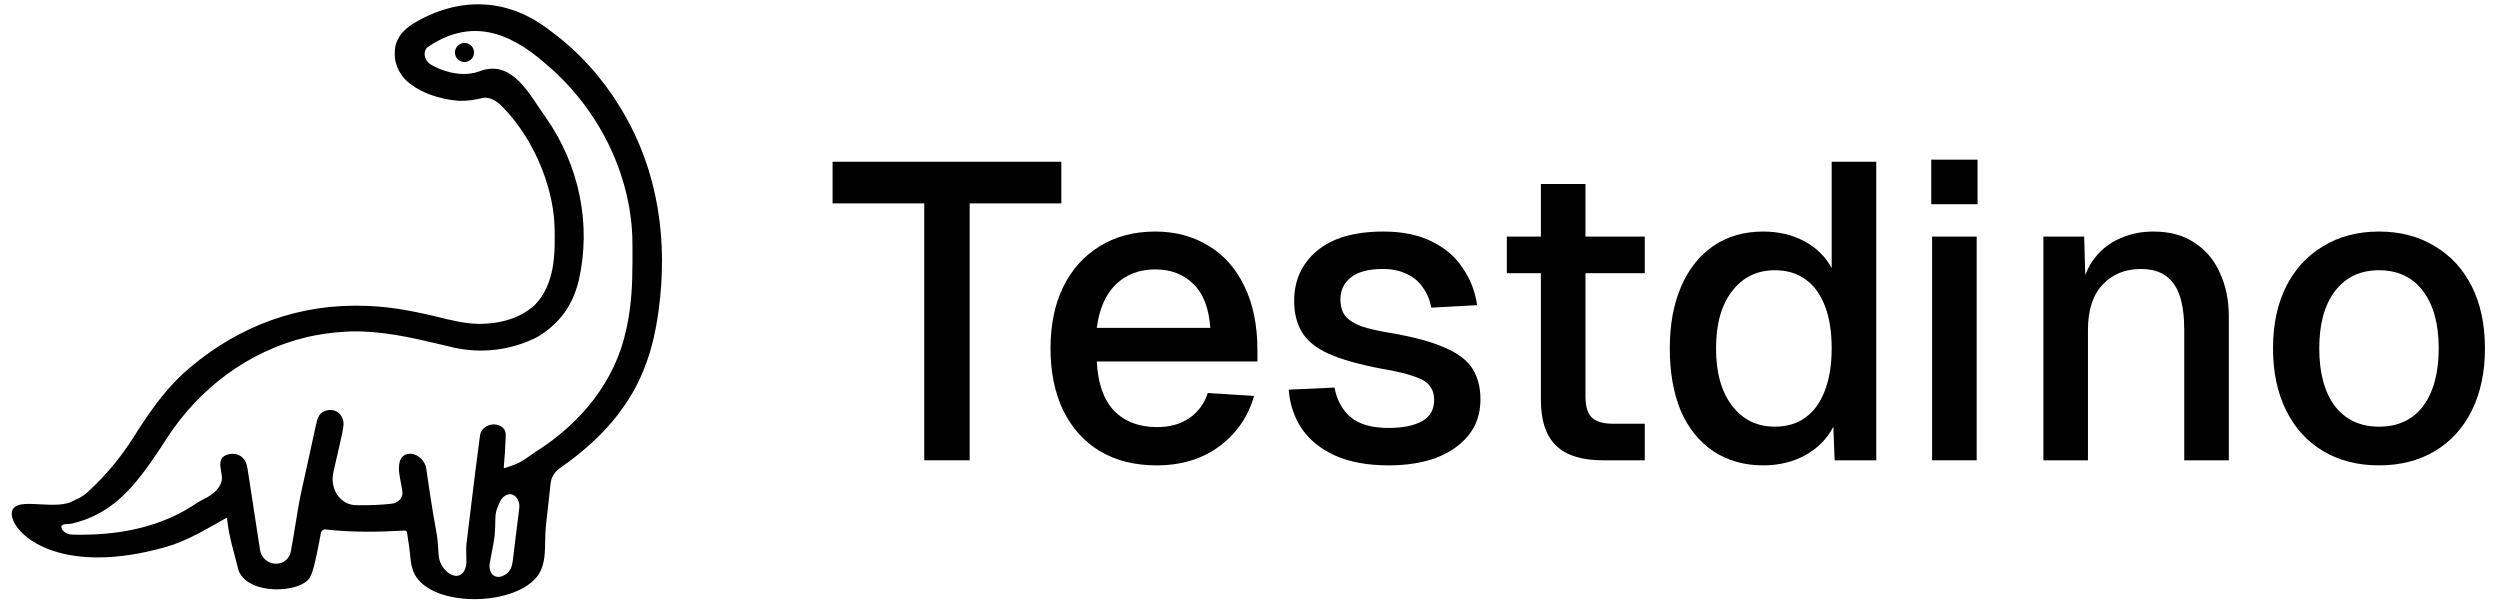
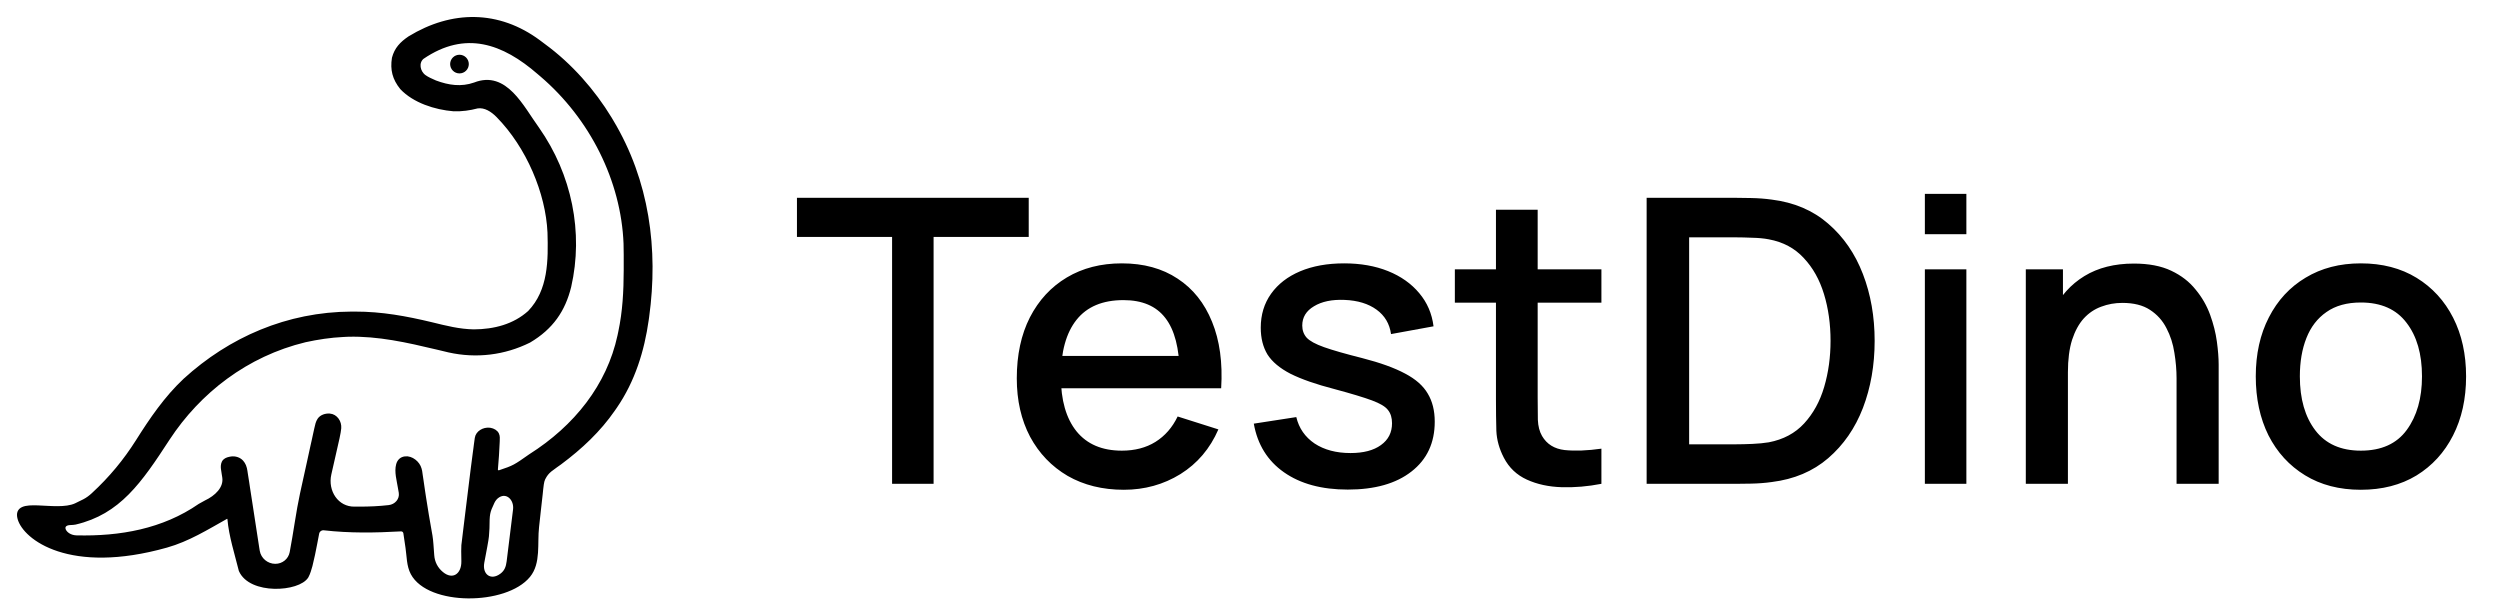
- <svg xmlns="http://www.w3.org/2000/svg" width="116" height="28" viewBox="0 0 116 28" fill="none">
-   <path d="M19.182 1.19C18.792 1.455 18.545 1.717 18.429 2.152C18.343 2.698 18.448 3.123 18.805 3.567C19.399 4.196 20.398 4.52 21.279 4.592C21.671 4.603 22.022 4.554 22.399 4.455C22.769 4.401 23.109 4.624 23.371 4.89C24.807 6.349 25.729 8.544 25.814 10.43C25.85 11.736 25.863 13.189 24.869 14.22C24.148 14.866 23.213 15.11 22.23 15.114C21.54 15.103 20.892 14.937 20.229 14.774C19.007 14.481 17.859 14.268 16.586 14.27C16.507 14.27 16.507 14.27 16.425 14.27C13.383 14.282 10.66 15.48 8.518 17.431C7.611 18.282 6.918 19.303 6.272 20.328C5.677 21.269 4.994 22.094 4.157 22.867C4.029 22.986 3.887 23.09 3.731 23.172C3.592 23.244 3.461 23.309 3.337 23.365C2.383 23.802 0.382 22.994 0.656 24.007C0.905 24.923 3.043 26.602 7.644 25.306C8.667 25.018 9.56 24.461 10.472 23.95C10.536 23.915 10.614 23.957 10.62 24.03C10.688 24.83 10.962 25.675 11.158 26.467C11.63 27.547 13.912 27.404 14.305 26.755C14.393 26.591 14.438 26.419 14.489 26.243C14.576 25.897 14.647 25.549 14.713 25.198C14.727 25.126 14.741 25.053 14.755 24.979C14.772 24.89 14.789 24.802 14.806 24.714C14.834 24.566 14.972 24.465 15.121 24.482C16.348 24.622 17.543 24.602 18.772 24.533C18.87 24.527 18.957 24.598 18.971 24.696C19.005 24.924 19.039 25.159 19.074 25.39C19.135 25.801 19.121 26.241 19.316 26.608C20.094 28.075 23.747 28.052 24.834 26.723C25.337 26.108 25.154 25.194 25.244 24.404C25.274 24.14 25.303 23.877 25.331 23.613C25.358 23.356 25.388 23.099 25.418 22.842C25.425 22.763 25.433 22.684 25.441 22.603C25.483 22.254 25.492 22.178 25.615 21.98C25.699 21.845 25.815 21.732 25.947 21.642C26.038 21.575 26.038 21.575 26.13 21.506C26.227 21.438 26.227 21.438 26.326 21.368C27.307 20.637 28.182 19.816 28.858 18.834C28.886 18.793 28.914 18.753 28.943 18.711C29.805 17.459 30.244 16.03 30.45 14.571C30.457 14.525 30.464 14.478 30.47 14.43C30.91 11.236 30.486 7.997 28.779 5.151C28.751 5.105 28.724 5.06 28.696 5.013C27.905 3.714 26.827 2.48 25.554 1.55C25.476 1.492 25.398 1.433 25.319 1.373C23.4 -0.049 21.2 -0.041 19.182 1.19ZM25.318 2.847C25.359 2.882 25.4 2.917 25.443 2.953C27.826 4.985 29.306 7.965 29.424 10.954C29.434 11.312 29.434 11.67 29.433 12.028C29.433 12.092 29.433 12.155 29.432 12.22C29.429 13.213 29.381 14.184 29.172 15.161C29.16 15.217 29.148 15.274 29.136 15.332C28.624 17.704 27.069 19.663 24.906 21.031C24.194 21.533 24.14 21.571 23.454 21.798C23.369 21.827 23.282 21.758 23.29 21.668C23.326 21.235 23.36 20.802 23.376 20.369C23.377 20.35 23.377 20.335 23.378 20.322C23.382 20.215 23.391 20.102 23.345 20.005C23.286 19.882 23.148 19.811 23.014 19.787C23 19.785 22.986 19.783 22.973 19.781C22.702 19.753 22.403 19.922 22.363 20.192C22.358 20.221 22.354 20.254 22.349 20.292C22.34 20.356 22.331 20.42 22.322 20.486C22.308 20.591 22.308 20.591 22.295 20.699C22.285 20.772 22.275 20.846 22.265 20.921C22.233 21.161 22.202 21.402 22.171 21.642C22.156 21.763 22.156 21.763 22.14 21.886C22.067 22.468 21.996 23.05 21.925 23.632C21.884 23.97 21.843 24.309 21.802 24.647C21.793 24.724 21.784 24.8 21.774 24.879C21.765 24.95 21.757 25.021 21.748 25.094C21.74 25.156 21.733 25.218 21.725 25.282C21.714 25.358 21.719 25.678 21.726 26.035C21.739 26.708 21.229 27.044 20.711 26.614C20.445 26.393 20.293 26.099 20.267 25.753C20.242 25.413 20.221 25.032 20.185 24.829C20.176 24.779 20.167 24.73 20.158 24.678C20.059 24.12 19.963 23.562 19.878 23.002C19.864 22.911 19.85 22.82 19.836 22.726C19.81 22.553 19.785 22.379 19.76 22.206C19.748 22.127 19.736 22.049 19.724 21.968C19.715 21.9 19.705 21.831 19.695 21.761C19.687 21.724 19.678 21.689 19.669 21.654C19.59 21.365 19.27 21.106 18.973 21.142C18.791 21.165 18.678 21.274 18.629 21.45C18.536 21.786 18.659 22.199 18.71 22.524C18.725 22.608 18.739 22.692 18.754 22.778C18.805 23.12 18.544 23.416 18.2 23.455C17.736 23.508 17.275 23.529 16.797 23.528C16.725 23.528 16.653 23.528 16.579 23.528C15.732 23.547 15.197 22.722 15.385 21.896C15.397 21.843 15.409 21.789 15.421 21.734C15.471 21.512 15.521 21.291 15.573 21.07C15.754 20.289 15.834 19.941 15.853 19.718C15.879 19.425 15.682 19.133 15.389 19.11C15.204 19.096 14.992 19.162 14.889 19.317C14.809 19.437 14.78 19.574 14.742 19.748C14.723 19.833 14.704 19.917 14.685 20.004C14.665 20.096 14.646 20.188 14.625 20.283C14.604 20.38 14.583 20.477 14.561 20.573C14.504 20.83 14.448 21.086 14.393 21.343C14.305 21.745 14.216 22.148 14.127 22.551C14.105 22.65 14.084 22.75 14.062 22.849C13.886 23.648 13.749 24.719 13.575 25.621C13.504 25.988 13.182 26.243 12.808 26.243C12.405 26.243 12.052 25.949 11.985 25.552C11.976 25.495 11.968 25.449 11.964 25.421C11.898 24.985 11.831 24.551 11.763 24.116C11.722 23.852 11.681 23.589 11.642 23.325C11.604 23.07 11.564 22.816 11.524 22.561C11.509 22.464 11.494 22.367 11.48 22.27C11.46 22.134 11.438 21.998 11.416 21.862C11.411 21.827 11.405 21.791 11.4 21.755C11.387 21.67 11.37 21.586 11.336 21.507C11.304 21.434 11.267 21.375 11.219 21.321C11.096 21.182 10.9 21.123 10.716 21.148C10.69 21.151 10.665 21.156 10.635 21.162C10.514 21.19 10.4 21.235 10.347 21.348C10.307 21.432 10.299 21.546 10.311 21.639C10.323 21.728 10.336 21.816 10.351 21.904C10.36 21.955 10.367 22 10.374 22.041C10.459 22.574 9.994 22.997 9.507 23.227C9.411 23.279 9.316 23.331 9.221 23.384C7.487 24.584 5.438 24.942 3.368 24.893C2.768 24.879 2.499 24.237 3.099 24.231C3.154 24.23 3.256 24.225 3.309 24.212C5.378 23.729 6.387 22.263 7.717 20.218C9.184 17.983 11.437 16.229 14.226 15.555C14.82 15.426 15.425 15.333 16.035 15.305C16.113 15.301 16.19 15.297 16.27 15.293C17.703 15.258 19.077 15.57 20.453 15.897C20.532 15.916 20.532 15.916 20.613 15.935C20.758 15.97 20.903 16.005 21.047 16.04C22.354 16.331 23.679 16.166 24.86 15.58C25.925 14.95 26.493 14.117 26.77 12.999C27.357 10.432 26.804 7.707 25.256 5.5C24.512 4.478 23.742 2.814 22.274 3.391C21.637 3.615 21.022 3.525 20.403 3.293C20.204 3.206 20.033 3.131 19.89 3.029C19.593 2.816 19.51 2.36 19.787 2.122C21.826 0.726 23.642 1.39 25.318 2.847ZM23.398 22.925C23.829 22.668 24.241 23.09 24.179 23.588C24.08 24.389 23.966 25.309 23.874 26.053C23.841 26.321 23.763 26.529 23.549 26.692C23.032 27.083 22.525 26.722 22.646 26.085C22.746 25.553 22.851 25.014 22.865 24.849C22.875 24.724 22.883 24.598 22.89 24.472C22.898 23.79 22.898 23.718 23.131 23.23C23.191 23.105 23.278 22.996 23.398 22.925Z" fill="black" stroke="black" stroke-width="0.171" />
-   <circle cx="21.553" cy="2.435" r="0.443" fill="black" />
-   <path d="M42.885 21.358V9.437H38.632V7.505H49.246V9.437H44.992V21.358H42.885Z" fill="black" />
-   <path d="M53.661 21.593C52.647 21.593 51.769 21.371 51.027 20.929C50.299 20.487 49.733 19.856 49.33 19.037C48.939 18.217 48.744 17.261 48.744 16.168C48.744 15.076 48.939 14.126 49.33 13.32C49.733 12.5 50.299 11.869 51.027 11.427C51.755 10.972 52.614 10.744 53.602 10.744C54.539 10.744 55.365 10.965 56.081 11.408C56.796 11.837 57.349 12.461 57.739 13.281C58.142 14.1 58.344 15.089 58.344 16.246V16.773H50.89C50.943 17.788 51.209 18.549 51.69 19.056C52.185 19.563 52.848 19.817 53.681 19.817C54.292 19.817 54.799 19.674 55.203 19.388C55.606 19.102 55.885 18.718 56.041 18.236L58.188 18.373C57.914 19.336 57.375 20.116 56.568 20.715C55.775 21.3 54.806 21.593 53.661 21.593ZM50.89 15.212H56.158C56.093 14.289 55.827 13.606 55.358 13.164C54.903 12.721 54.318 12.5 53.602 12.5C52.861 12.5 52.25 12.734 51.769 13.203C51.3 13.658 51.008 14.328 50.89 15.212Z" fill="black" />
-   <path d="M64.439 21.593C63.464 21.593 62.638 21.443 61.961 21.144C61.298 20.845 60.784 20.435 60.42 19.915C60.056 19.381 59.848 18.77 59.796 18.08L61.922 17.983C62.026 18.555 62.273 19.011 62.664 19.349C63.054 19.687 63.646 19.856 64.439 19.856C65.09 19.856 65.603 19.752 65.981 19.544C66.358 19.336 66.546 19.004 66.546 18.549C66.546 18.302 66.481 18.093 66.351 17.924C66.234 17.742 66 17.593 65.649 17.476C65.298 17.346 64.777 17.222 64.088 17.105C63.06 16.91 62.254 16.682 61.669 16.422C61.083 16.162 60.667 15.83 60.42 15.427C60.173 15.024 60.049 14.536 60.049 13.963C60.049 13.014 60.4 12.24 61.103 11.642C61.818 11.043 62.846 10.744 64.186 10.744C65.083 10.744 65.838 10.9 66.449 11.212C67.06 11.512 67.535 11.921 67.873 12.442C68.225 12.949 68.446 13.521 68.537 14.159L66.41 14.276C66.345 13.912 66.215 13.599 66.02 13.339C65.838 13.066 65.59 12.858 65.278 12.715C64.966 12.559 64.595 12.481 64.166 12.481C63.503 12.481 63.008 12.611 62.683 12.871C62.358 13.131 62.195 13.469 62.195 13.886C62.195 14.198 62.267 14.451 62.41 14.646C62.566 14.841 62.813 15.004 63.151 15.134C63.49 15.251 63.938 15.355 64.498 15.446C65.577 15.629 66.423 15.856 67.034 16.129C67.646 16.389 68.075 16.715 68.322 17.105C68.569 17.495 68.693 17.97 68.693 18.529C68.693 19.18 68.511 19.732 68.146 20.188C67.782 20.643 67.281 20.994 66.644 21.241C66.007 21.475 65.272 21.593 64.439 21.593Z" fill="black" />
-   <path d="M74.385 21.358C73.396 21.358 72.668 21.131 72.2 20.675C71.731 20.22 71.497 19.511 71.497 18.549V8.539H73.566V18.393C73.566 18.874 73.67 19.206 73.878 19.388C74.086 19.57 74.404 19.661 74.834 19.661H76.317V21.358H74.385ZM69.917 12.676V10.978H76.317V12.676H69.917Z" fill="black" />
-   <path d="M81.809 21.593C80.925 21.593 80.151 21.371 79.487 20.929C78.837 20.487 78.336 19.863 77.985 19.056C77.647 18.236 77.478 17.274 77.478 16.168C77.478 15.063 77.653 14.107 78.004 13.3C78.356 12.481 78.856 11.85 79.507 11.408C80.157 10.965 80.925 10.744 81.809 10.744C82.525 10.744 83.162 10.894 83.721 11.193C84.281 11.492 84.703 11.908 84.99 12.442V7.505H87.058V21.358H85.126L85.068 19.797C84.781 20.357 84.346 20.799 83.76 21.124C83.188 21.436 82.538 21.593 81.809 21.593ZM82.356 19.797C82.915 19.797 83.39 19.654 83.78 19.368C84.17 19.082 84.469 18.666 84.677 18.119C84.885 17.573 84.99 16.923 84.99 16.168C84.99 15.388 84.885 14.731 84.677 14.198C84.469 13.651 84.17 13.242 83.78 12.969C83.39 12.682 82.915 12.539 82.356 12.539C81.523 12.539 80.86 12.864 80.365 13.515C79.871 14.152 79.624 15.037 79.624 16.168C79.624 17.287 79.871 18.172 80.365 18.822C80.86 19.472 81.523 19.797 82.356 19.797Z" fill="black" />
-   <path d="M89.649 21.358V10.978H91.718V21.358H89.649ZM89.61 9.476V7.408H91.757V9.476H89.61Z" fill="black" />
-   <path d="M94.813 21.358V10.978H96.706L96.784 13.749L96.53 13.612C96.647 12.936 96.868 12.39 97.193 11.973C97.519 11.557 97.915 11.252 98.383 11.056C98.852 10.848 99.359 10.744 99.905 10.744C100.686 10.744 101.33 10.92 101.837 11.271C102.357 11.609 102.748 12.077 103.008 12.676C103.281 13.261 103.417 13.931 103.417 14.685V21.358H101.349V15.31C101.349 14.698 101.284 14.185 101.154 13.768C101.024 13.352 100.809 13.034 100.51 12.812C100.211 12.591 99.821 12.481 99.34 12.481C98.611 12.481 98.019 12.721 97.564 13.203C97.109 13.684 96.881 14.386 96.881 15.31V21.358H94.813Z" fill="black" />
-   <path d="M110.385 21.593C109.396 21.593 108.531 21.371 107.79 20.929C107.049 20.487 106.476 19.856 106.073 19.037C105.67 18.217 105.468 17.261 105.468 16.168C105.468 15.063 105.67 14.107 106.073 13.3C106.476 12.494 107.049 11.869 107.79 11.427C108.531 10.972 109.396 10.744 110.385 10.744C111.374 10.744 112.239 10.972 112.98 11.427C113.721 11.869 114.294 12.494 114.697 13.3C115.1 14.107 115.302 15.063 115.302 16.168C115.302 17.261 115.1 18.217 114.697 19.037C114.294 19.856 113.721 20.487 112.98 20.929C112.239 21.371 111.374 21.593 110.385 21.593ZM110.385 19.797C111.269 19.797 111.952 19.479 112.434 18.841C112.915 18.191 113.156 17.3 113.156 16.168C113.156 15.037 112.915 14.152 112.434 13.515C111.952 12.864 111.269 12.539 110.385 12.539C109.513 12.539 108.831 12.864 108.336 13.515C107.855 14.152 107.614 15.037 107.614 16.168C107.614 17.3 107.855 18.191 108.336 18.841C108.831 19.479 109.513 19.797 110.385 19.797Z" fill="black" />
+ <svg xmlns="http://www.w3.org/2000/svg" width="133" height="32" viewBox="0 0 133 32" fill="none">
+   <path d="M21.789 2.014C21.352 2.31 21.075 2.604 20.945 3.092C20.849 3.703 20.967 4.18 21.367 4.677C22.033 5.382 23.151 5.745 24.139 5.826C24.578 5.838 24.972 5.784 25.394 5.673V5.673C25.809 5.612 26.19 5.862 26.484 6.16C28.093 7.796 29.127 10.255 29.222 12.368C29.262 13.832 29.276 15.461 28.162 16.616C27.355 17.34 26.306 17.613 25.206 17.618C24.432 17.606 23.706 17.419 22.963 17.237C21.593 16.909 20.307 16.67 18.88 16.672C18.791 16.672 18.791 16.672 18.7 16.672C15.291 16.686 12.239 18.028 9.839 20.215C8.822 21.169 8.045 22.312 7.32 23.462C6.654 24.516 5.889 25.441 4.951 26.306V26.306C4.807 26.44 4.648 26.558 4.474 26.648C4.318 26.73 4.171 26.802 4.032 26.865C2.963 27.354 0.72 26.449 1.028 27.584C1.306 28.611 3.703 30.492 8.859 29.04C10.005 28.718 11.006 28.093 12.028 27.521C12.099 27.481 12.188 27.529 12.194 27.61V27.61C12.27 28.507 12.577 29.454 12.797 30.342C13.326 31.552 15.883 31.391 16.323 30.665C16.422 30.481 16.472 30.287 16.529 30.091C16.627 29.702 16.707 29.312 16.781 28.919C16.796 28.838 16.812 28.757 16.828 28.674C16.847 28.575 16.866 28.476 16.885 28.376C16.916 28.211 17.071 28.098 17.238 28.117V28.117C18.613 28.273 19.953 28.251 21.329 28.174C21.44 28.168 21.537 28.247 21.553 28.356V28.356C21.591 28.612 21.629 28.875 21.668 29.134C21.737 29.595 21.721 30.088 21.939 30.499C22.812 32.143 26.905 32.118 28.123 30.629C28.687 29.94 28.482 28.914 28.583 28.029V28.029C28.616 27.734 28.649 27.439 28.68 27.143C28.711 26.855 28.744 26.567 28.777 26.279C28.786 26.191 28.795 26.102 28.804 26.011C28.851 25.62 28.861 25.535 28.999 25.313C29.093 25.162 29.223 25.035 29.371 24.934V24.934C29.473 24.859 29.473 24.859 29.576 24.782C29.685 24.705 29.685 24.705 29.795 24.627C30.895 23.808 31.876 22.887 32.633 21.787C32.664 21.741 32.696 21.696 32.729 21.649C33.695 20.246 34.187 18.645 34.418 17.01C34.425 16.958 34.432 16.906 34.44 16.852C34.933 13.272 34.457 9.643 32.544 6.453C32.514 6.401 32.483 6.35 32.452 6.298C31.566 4.842 30.357 3.46 28.93 2.417C28.843 2.352 28.756 2.286 28.666 2.219C26.517 0.625 24.051 0.634 21.789 2.014ZM28.666 3.87C28.712 3.909 28.758 3.949 28.806 3.989C31.477 6.267 33.136 9.606 33.268 12.956C33.279 13.357 33.279 13.758 33.277 14.16C33.277 14.231 33.277 14.302 33.277 14.375C33.273 15.488 33.219 16.576 32.985 17.671C32.972 17.734 32.959 17.797 32.945 17.862C32.371 20.521 30.628 22.717 28.204 24.25C27.406 24.812 27.345 24.854 26.577 25.109C26.481 25.141 26.384 25.064 26.393 24.963V24.963C26.434 24.479 26.472 23.993 26.489 23.507C26.49 23.486 26.491 23.47 26.491 23.455C26.497 23.335 26.506 23.208 26.454 23.1V23.1C26.389 22.962 26.234 22.882 26.084 22.855C26.068 22.852 26.053 22.85 26.038 22.849C25.734 22.817 25.399 23.006 25.354 23.308C25.349 23.342 25.344 23.379 25.338 23.422C25.328 23.493 25.318 23.565 25.308 23.639C25.293 23.757 25.293 23.757 25.278 23.877C25.267 23.959 25.255 24.041 25.244 24.126C25.208 24.395 25.173 24.665 25.139 24.934C25.122 25.07 25.122 25.07 25.105 25.207C25.022 25.859 24.943 26.512 24.864 27.164C24.818 27.543 24.772 27.923 24.725 28.302C24.715 28.388 24.705 28.473 24.694 28.562C24.684 28.641 24.675 28.721 24.665 28.803C24.656 28.872 24.648 28.942 24.639 29.014C24.627 29.099 24.633 29.457 24.64 29.857C24.654 30.611 24.084 30.988 23.503 30.506V30.506C23.204 30.258 23.034 29.929 23.006 29.541C22.978 29.161 22.954 28.734 22.913 28.506C22.903 28.45 22.893 28.394 22.883 28.337C22.772 27.712 22.664 27.086 22.569 26.458C22.554 26.356 22.538 26.254 22.522 26.149C22.493 25.955 22.465 25.76 22.437 25.566C22.424 25.478 22.41 25.39 22.397 25.299C22.386 25.223 22.375 25.146 22.364 25.067C22.355 25.026 22.345 24.986 22.334 24.947C22.246 24.623 21.888 24.333 21.555 24.374V24.374C21.351 24.399 21.224 24.521 21.169 24.719C21.065 25.096 21.203 25.558 21.26 25.923C21.277 26.017 21.293 26.11 21.31 26.207V26.207C21.367 26.591 21.075 26.922 20.689 26.966C20.169 27.026 19.652 27.048 19.117 27.048C19.036 27.048 18.955 27.048 18.872 27.048V27.048C17.923 27.069 17.323 26.144 17.534 25.219V25.219C17.547 25.159 17.561 25.099 17.575 25.037C17.631 24.789 17.687 24.541 17.744 24.293C17.947 23.418 18.037 23.027 18.059 22.778C18.087 22.45 17.867 22.122 17.538 22.097V22.097C17.331 22.081 17.094 22.155 16.978 22.328C16.888 22.463 16.856 22.617 16.814 22.811C16.793 22.906 16.771 23.001 16.75 23.099C16.727 23.202 16.705 23.305 16.683 23.411C16.659 23.52 16.635 23.628 16.61 23.736C16.547 24.024 16.484 24.311 16.422 24.599C16.324 25.05 16.224 25.501 16.124 25.953C16.1 26.064 16.075 26.175 16.051 26.287C15.854 27.182 15.7 28.382 15.505 29.393C15.425 29.805 15.065 30.091 14.646 30.091V30.091C14.194 30.091 13.799 29.762 13.724 29.316C13.713 29.252 13.704 29.2 13.7 29.169C13.626 28.681 13.551 28.194 13.475 27.706C13.429 27.411 13.383 27.116 13.339 26.82C13.296 26.535 13.252 26.25 13.207 25.965C13.19 25.856 13.174 25.747 13.158 25.638C13.135 25.486 13.111 25.333 13.086 25.181C13.08 25.141 13.074 25.101 13.068 25.061C13.053 24.966 13.034 24.871 12.996 24.783C12.96 24.701 12.919 24.635 12.865 24.574C12.727 24.418 12.508 24.352 12.302 24.38C12.273 24.384 12.244 24.389 12.211 24.397C12.075 24.427 11.948 24.479 11.888 24.605V24.605C11.843 24.699 11.834 24.827 11.848 24.931C11.861 25.03 11.875 25.129 11.893 25.228C11.902 25.285 11.911 25.335 11.918 25.382C12.013 25.979 11.493 26.453 10.946 26.71V26.71C10.839 26.768 10.732 26.827 10.626 26.887C8.683 28.232 6.386 28.633 4.066 28.577C3.394 28.561 3.092 27.842 3.765 27.836V27.836C3.827 27.835 3.94 27.828 4.001 27.814C6.319 27.272 7.45 25.63 8.941 23.338C10.584 20.833 13.11 18.868 16.235 18.113C16.901 17.968 17.579 17.864 18.263 17.832C18.35 17.828 18.437 17.824 18.526 17.819C20.131 17.78 21.672 18.129 23.214 18.496C23.303 18.517 23.303 18.517 23.393 18.538C23.556 18.577 23.718 18.616 23.88 18.655C25.344 18.982 26.829 18.797 28.153 18.141C29.347 17.434 29.983 16.501 30.293 15.248C30.951 12.371 30.331 9.317 28.596 6.844C27.763 5.698 26.899 3.834 25.255 4.48C24.541 4.731 23.851 4.63 23.158 4.37C22.935 4.273 22.743 4.189 22.582 4.074C22.25 3.835 22.157 3.325 22.467 3.058V3.058C24.753 1.494 26.788 2.238 28.666 3.87ZM26.514 26.372C26.997 26.084 27.458 26.557 27.389 27.115C27.279 28.012 27.151 29.044 27.048 29.878C27.011 30.177 26.924 30.411 26.683 30.593V30.593C26.104 31.032 25.535 30.627 25.671 29.913C25.784 29.317 25.901 28.713 25.916 28.529C25.928 28.388 25.937 28.247 25.944 28.106C25.953 27.341 25.954 27.261 26.215 26.714C26.282 26.573 26.38 26.452 26.514 26.372V26.372Z" fill="black" stroke="black" stroke-width="0.191" />
+   <circle cx="24.444" cy="3.409" r="0.455" fill="black" stroke="black" stroke-width="0.083" />
+   <path d="M47.459 25.739V12.606H42.398V10.524H54.728V12.606H49.667V25.739H47.459ZM59.788 26.056C58.654 26.056 57.657 25.81 56.798 25.317C55.946 24.817 55.28 24.123 54.801 23.235C54.329 22.34 54.093 21.305 54.093 20.129C54.093 18.882 54.325 17.801 54.79 16.885C55.262 15.969 55.917 15.261 56.756 14.761C57.594 14.261 58.569 14.011 59.682 14.011C60.845 14.011 61.834 14.282 62.651 14.825C63.469 15.36 64.078 16.124 64.48 17.117C64.888 18.111 65.05 19.291 64.966 20.657H62.757V19.854C62.743 18.53 62.489 17.551 61.996 16.917C61.51 16.283 60.767 15.966 59.767 15.966C58.661 15.966 57.83 16.314 57.273 17.012C56.717 17.709 56.439 18.716 56.439 20.034C56.439 21.288 56.717 22.259 57.273 22.95C57.83 23.633 58.633 23.975 59.682 23.975C60.373 23.975 60.968 23.82 61.468 23.51C61.975 23.193 62.37 22.742 62.651 22.157L64.818 22.844C64.374 23.866 63.701 24.658 62.8 25.221C61.898 25.778 60.894 26.056 59.788 26.056ZM55.72 20.657V18.935H63.867V20.657H55.72ZM71.7 26.046C70.312 26.046 69.182 25.739 68.308 25.126C67.435 24.514 66.899 23.651 66.702 22.538L68.963 22.189C69.104 22.781 69.428 23.249 69.935 23.594C70.45 23.933 71.087 24.102 71.848 24.102C72.538 24.102 73.077 23.961 73.464 23.679C73.859 23.397 74.056 23.01 74.056 22.517C74.056 22.228 73.986 21.995 73.845 21.819C73.711 21.636 73.426 21.464 72.989 21.302C72.552 21.14 71.886 20.939 70.992 20.699C70.013 20.446 69.234 20.174 68.657 19.886C68.086 19.59 67.678 19.248 67.431 18.861C67.192 18.466 67.072 17.991 67.072 17.434C67.072 16.744 67.255 16.142 67.621 15.628C67.988 15.113 68.502 14.715 69.164 14.434C69.833 14.152 70.615 14.011 71.51 14.011C72.383 14.011 73.162 14.148 73.845 14.423C74.528 14.698 75.081 15.089 75.504 15.596C75.926 16.096 76.18 16.684 76.264 17.36L74.003 17.773C73.926 17.223 73.669 16.79 73.232 16.473C72.795 16.156 72.228 15.983 71.531 15.955C70.862 15.927 70.319 16.04 69.904 16.293C69.488 16.54 69.28 16.881 69.28 17.318C69.28 17.572 69.358 17.787 69.513 17.963C69.675 18.139 69.985 18.308 70.442 18.47C70.9 18.632 71.577 18.826 72.471 19.051C73.429 19.297 74.19 19.572 74.753 19.875C75.317 20.171 75.718 20.527 75.958 20.942C76.204 21.351 76.328 21.847 76.328 22.432C76.328 23.559 75.916 24.443 75.091 25.084C74.274 25.725 73.144 26.046 71.7 26.046ZM85.195 25.739C84.477 25.88 83.772 25.94 83.082 25.919C82.392 25.898 81.776 25.764 81.233 25.517C80.691 25.271 80.282 24.883 80.007 24.355C79.761 23.883 79.627 23.404 79.606 22.918C79.592 22.425 79.585 21.869 79.585 21.249V11.158H81.804V21.143C81.804 21.601 81.807 21.999 81.814 22.337C81.828 22.675 81.902 22.96 82.036 23.193C82.29 23.63 82.691 23.88 83.241 23.943C83.797 23.999 84.449 23.975 85.195 23.869V25.739ZM77.398 16.103V14.328H85.195V16.103H77.398ZM87.601 25.739V10.524H92.367C92.507 10.524 92.768 10.528 93.148 10.535C93.536 10.542 93.906 10.57 94.258 10.619C95.448 10.767 96.449 11.193 97.259 11.898C98.076 12.602 98.692 13.497 99.108 14.582C99.523 15.659 99.731 16.843 99.731 18.132C99.731 19.428 99.523 20.618 99.108 21.703C98.692 22.781 98.076 23.672 97.259 24.376C96.449 25.074 95.448 25.496 94.258 25.644C93.906 25.694 93.536 25.722 93.148 25.729C92.768 25.736 92.507 25.739 92.367 25.739H87.601ZM89.862 23.637H92.367C92.606 23.637 92.891 23.63 93.222 23.616C93.553 23.601 93.846 23.573 94.099 23.531C94.874 23.383 95.501 23.048 95.98 22.527C96.466 21.999 96.822 21.351 97.047 20.583C97.273 19.815 97.385 18.998 97.385 18.132C97.385 17.237 97.269 16.41 97.037 15.649C96.804 14.881 96.445 14.24 95.959 13.726C95.48 13.204 94.86 12.873 94.099 12.732C93.846 12.683 93.55 12.655 93.212 12.648C92.881 12.634 92.599 12.627 92.367 12.627H89.862V23.637ZM102.403 12.458V10.313H104.611V12.458H102.403ZM102.403 25.739V14.328H104.611V25.739H102.403ZM115.793 25.739V20.129C115.793 19.685 115.754 19.231 115.677 18.766C115.606 18.294 115.466 17.857 115.254 17.456C115.05 17.054 114.758 16.73 114.377 16.483C114.004 16.237 113.514 16.114 112.909 16.114C112.514 16.114 112.141 16.181 111.789 16.314C111.436 16.441 111.126 16.649 110.859 16.938C110.598 17.227 110.39 17.607 110.235 18.079C110.087 18.551 110.013 19.125 110.013 19.801L108.64 19.283C108.64 18.248 108.834 17.336 109.221 16.547C109.608 15.751 110.165 15.131 110.89 14.687C111.616 14.243 112.493 14.022 113.521 14.022C114.31 14.022 114.972 14.148 115.508 14.402C116.043 14.655 116.476 14.99 116.807 15.406C117.146 15.814 117.403 16.262 117.579 16.748C117.755 17.234 117.875 17.709 117.938 18.174C118.001 18.639 118.033 19.047 118.033 19.4V25.739H115.793ZM107.773 25.739V14.328H109.749V17.625H110.013V25.739H107.773ZM125.596 26.056C124.455 26.056 123.465 25.799 122.627 25.285C121.789 24.771 121.141 24.063 120.683 23.161C120.232 22.253 120.007 21.206 120.007 20.023C120.007 18.833 120.239 17.787 120.704 16.885C121.169 15.976 121.821 15.272 122.659 14.772C123.497 14.265 124.476 14.011 125.596 14.011C126.737 14.011 127.727 14.268 128.565 14.782C129.403 15.296 130.051 16.005 130.509 16.906C130.967 17.808 131.196 18.847 131.196 20.023C131.196 21.213 130.964 22.263 130.499 23.172C130.041 24.073 129.393 24.781 128.555 25.296C127.716 25.803 126.73 26.056 125.596 26.056ZM125.596 23.975C126.688 23.975 127.502 23.608 128.037 22.876C128.579 22.136 128.85 21.185 128.85 20.023C128.85 18.833 128.576 17.882 128.026 17.17C127.484 16.452 126.674 16.093 125.596 16.093C124.857 16.093 124.247 16.262 123.768 16.6C123.289 16.931 122.934 17.392 122.701 17.984C122.469 18.569 122.352 19.248 122.352 20.023C122.352 21.221 122.627 22.178 123.177 22.897C123.726 23.616 124.533 23.975 125.596 23.975Z" fill="black" />
</svg>
